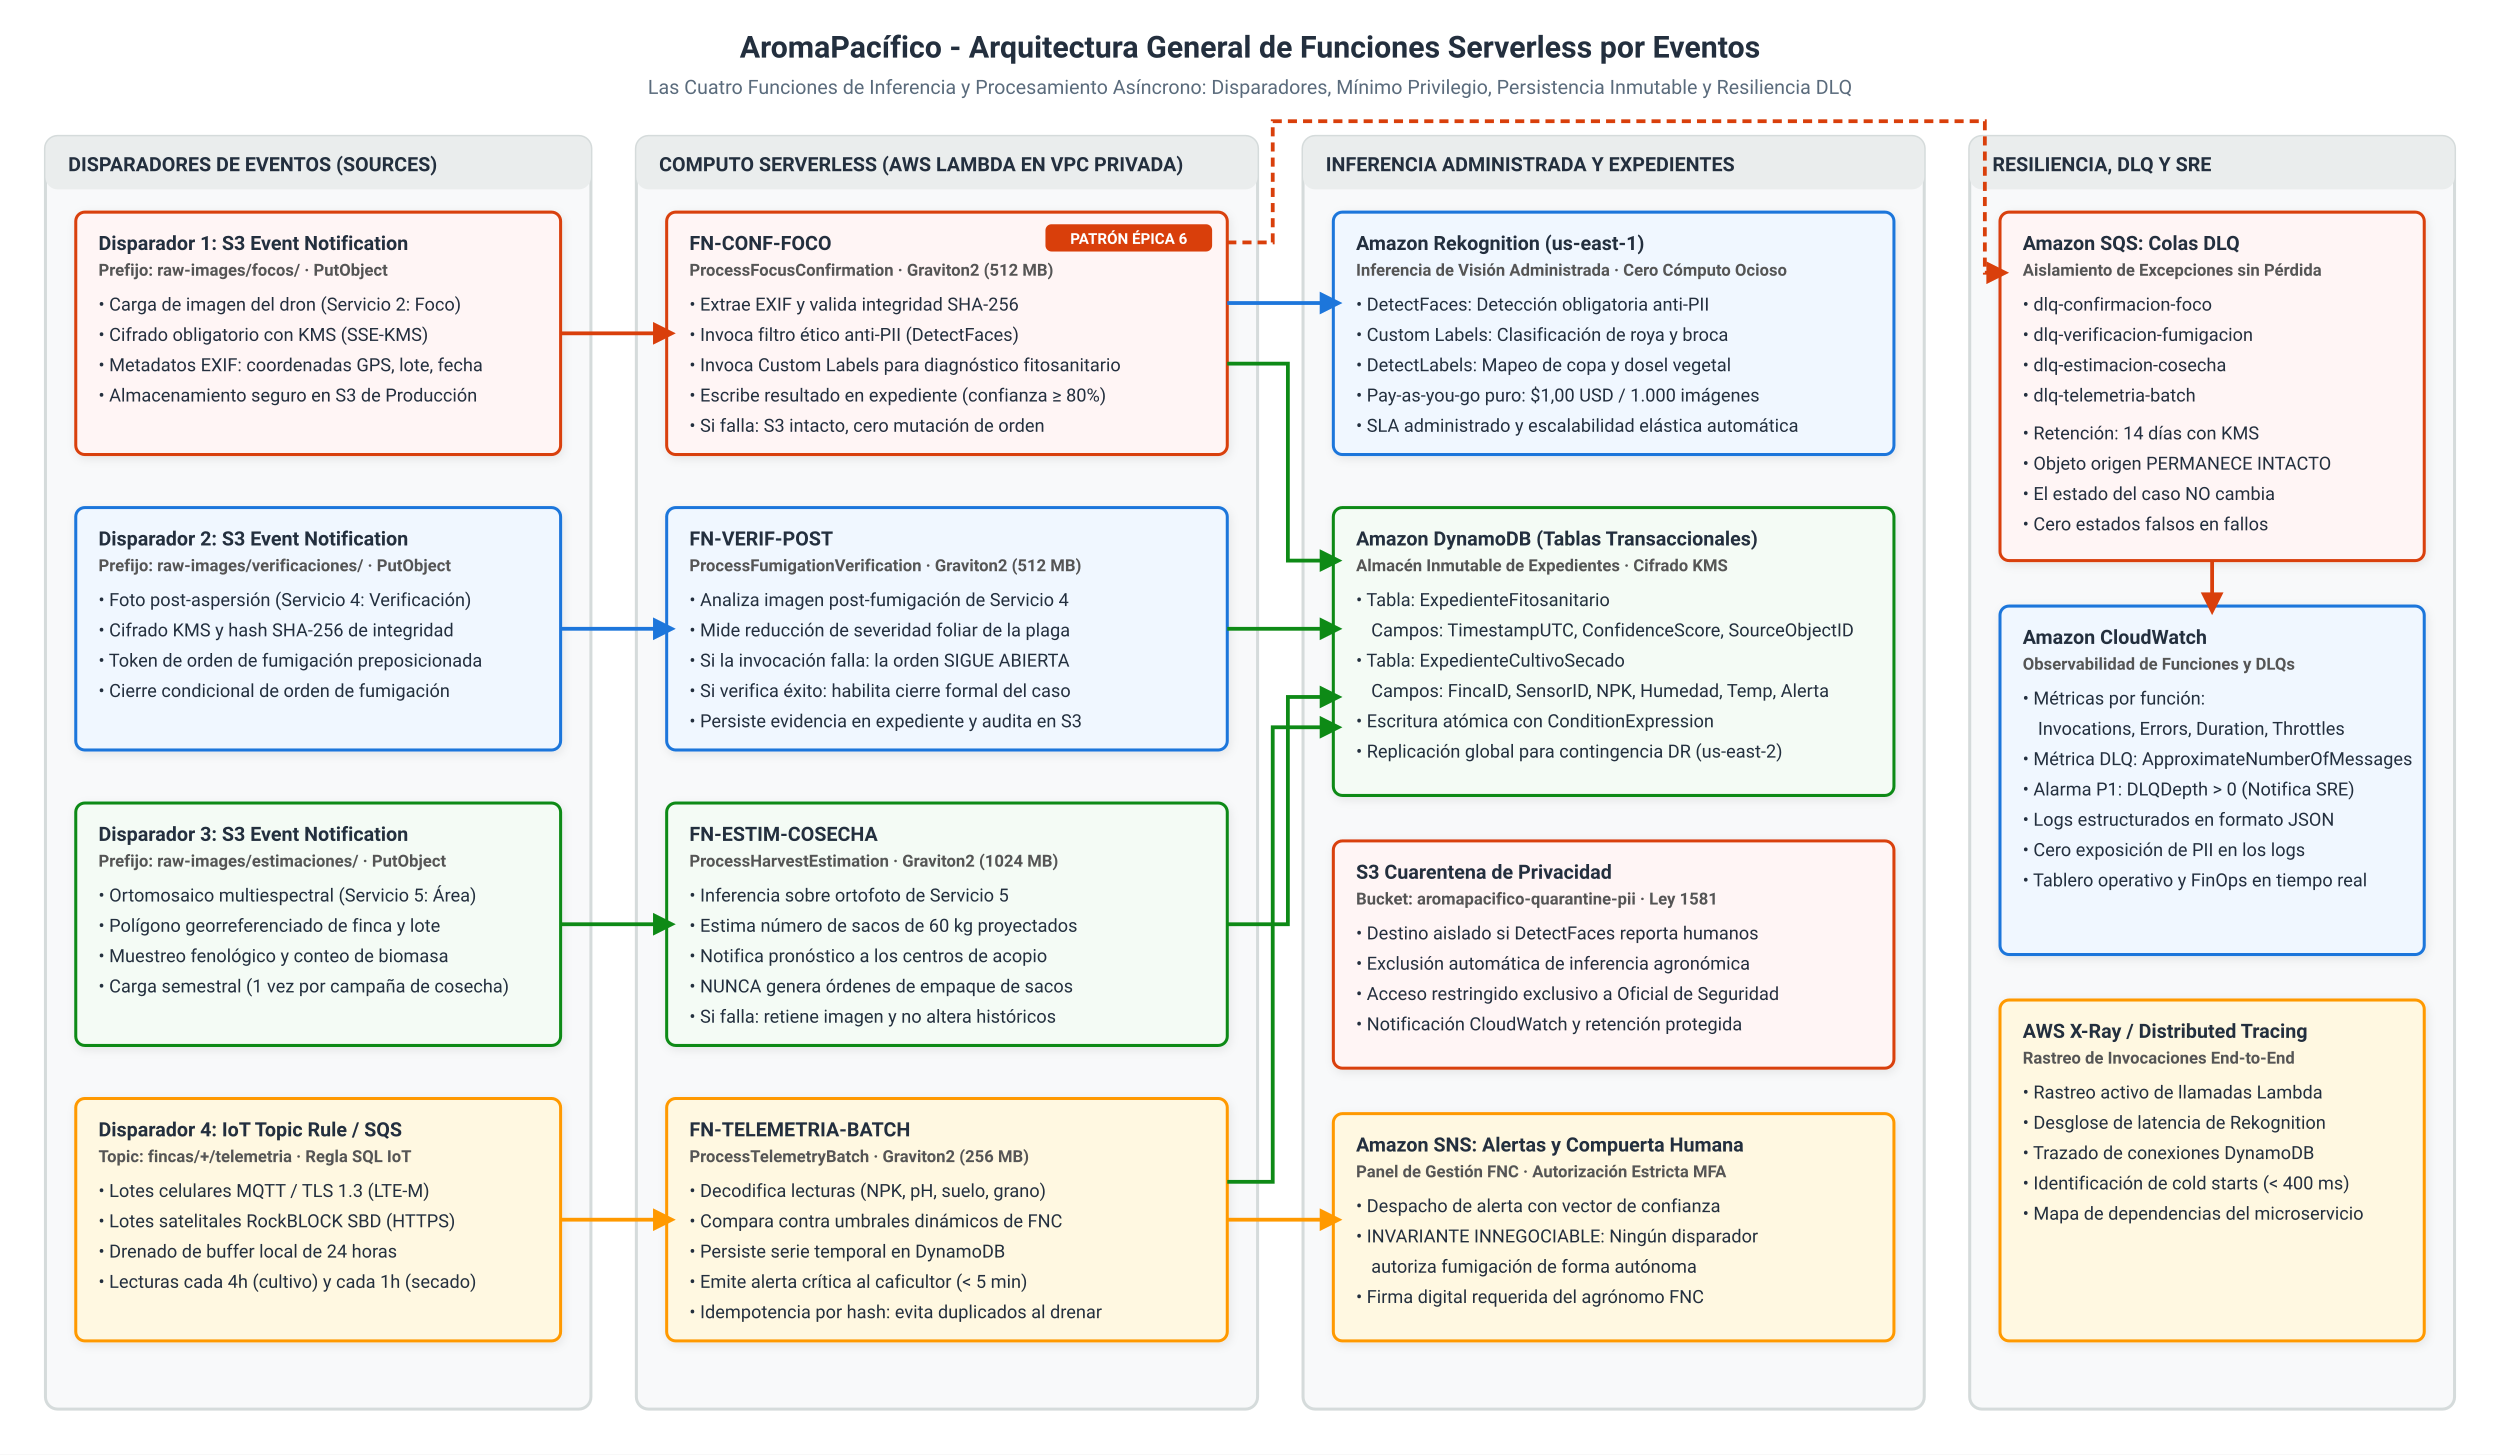
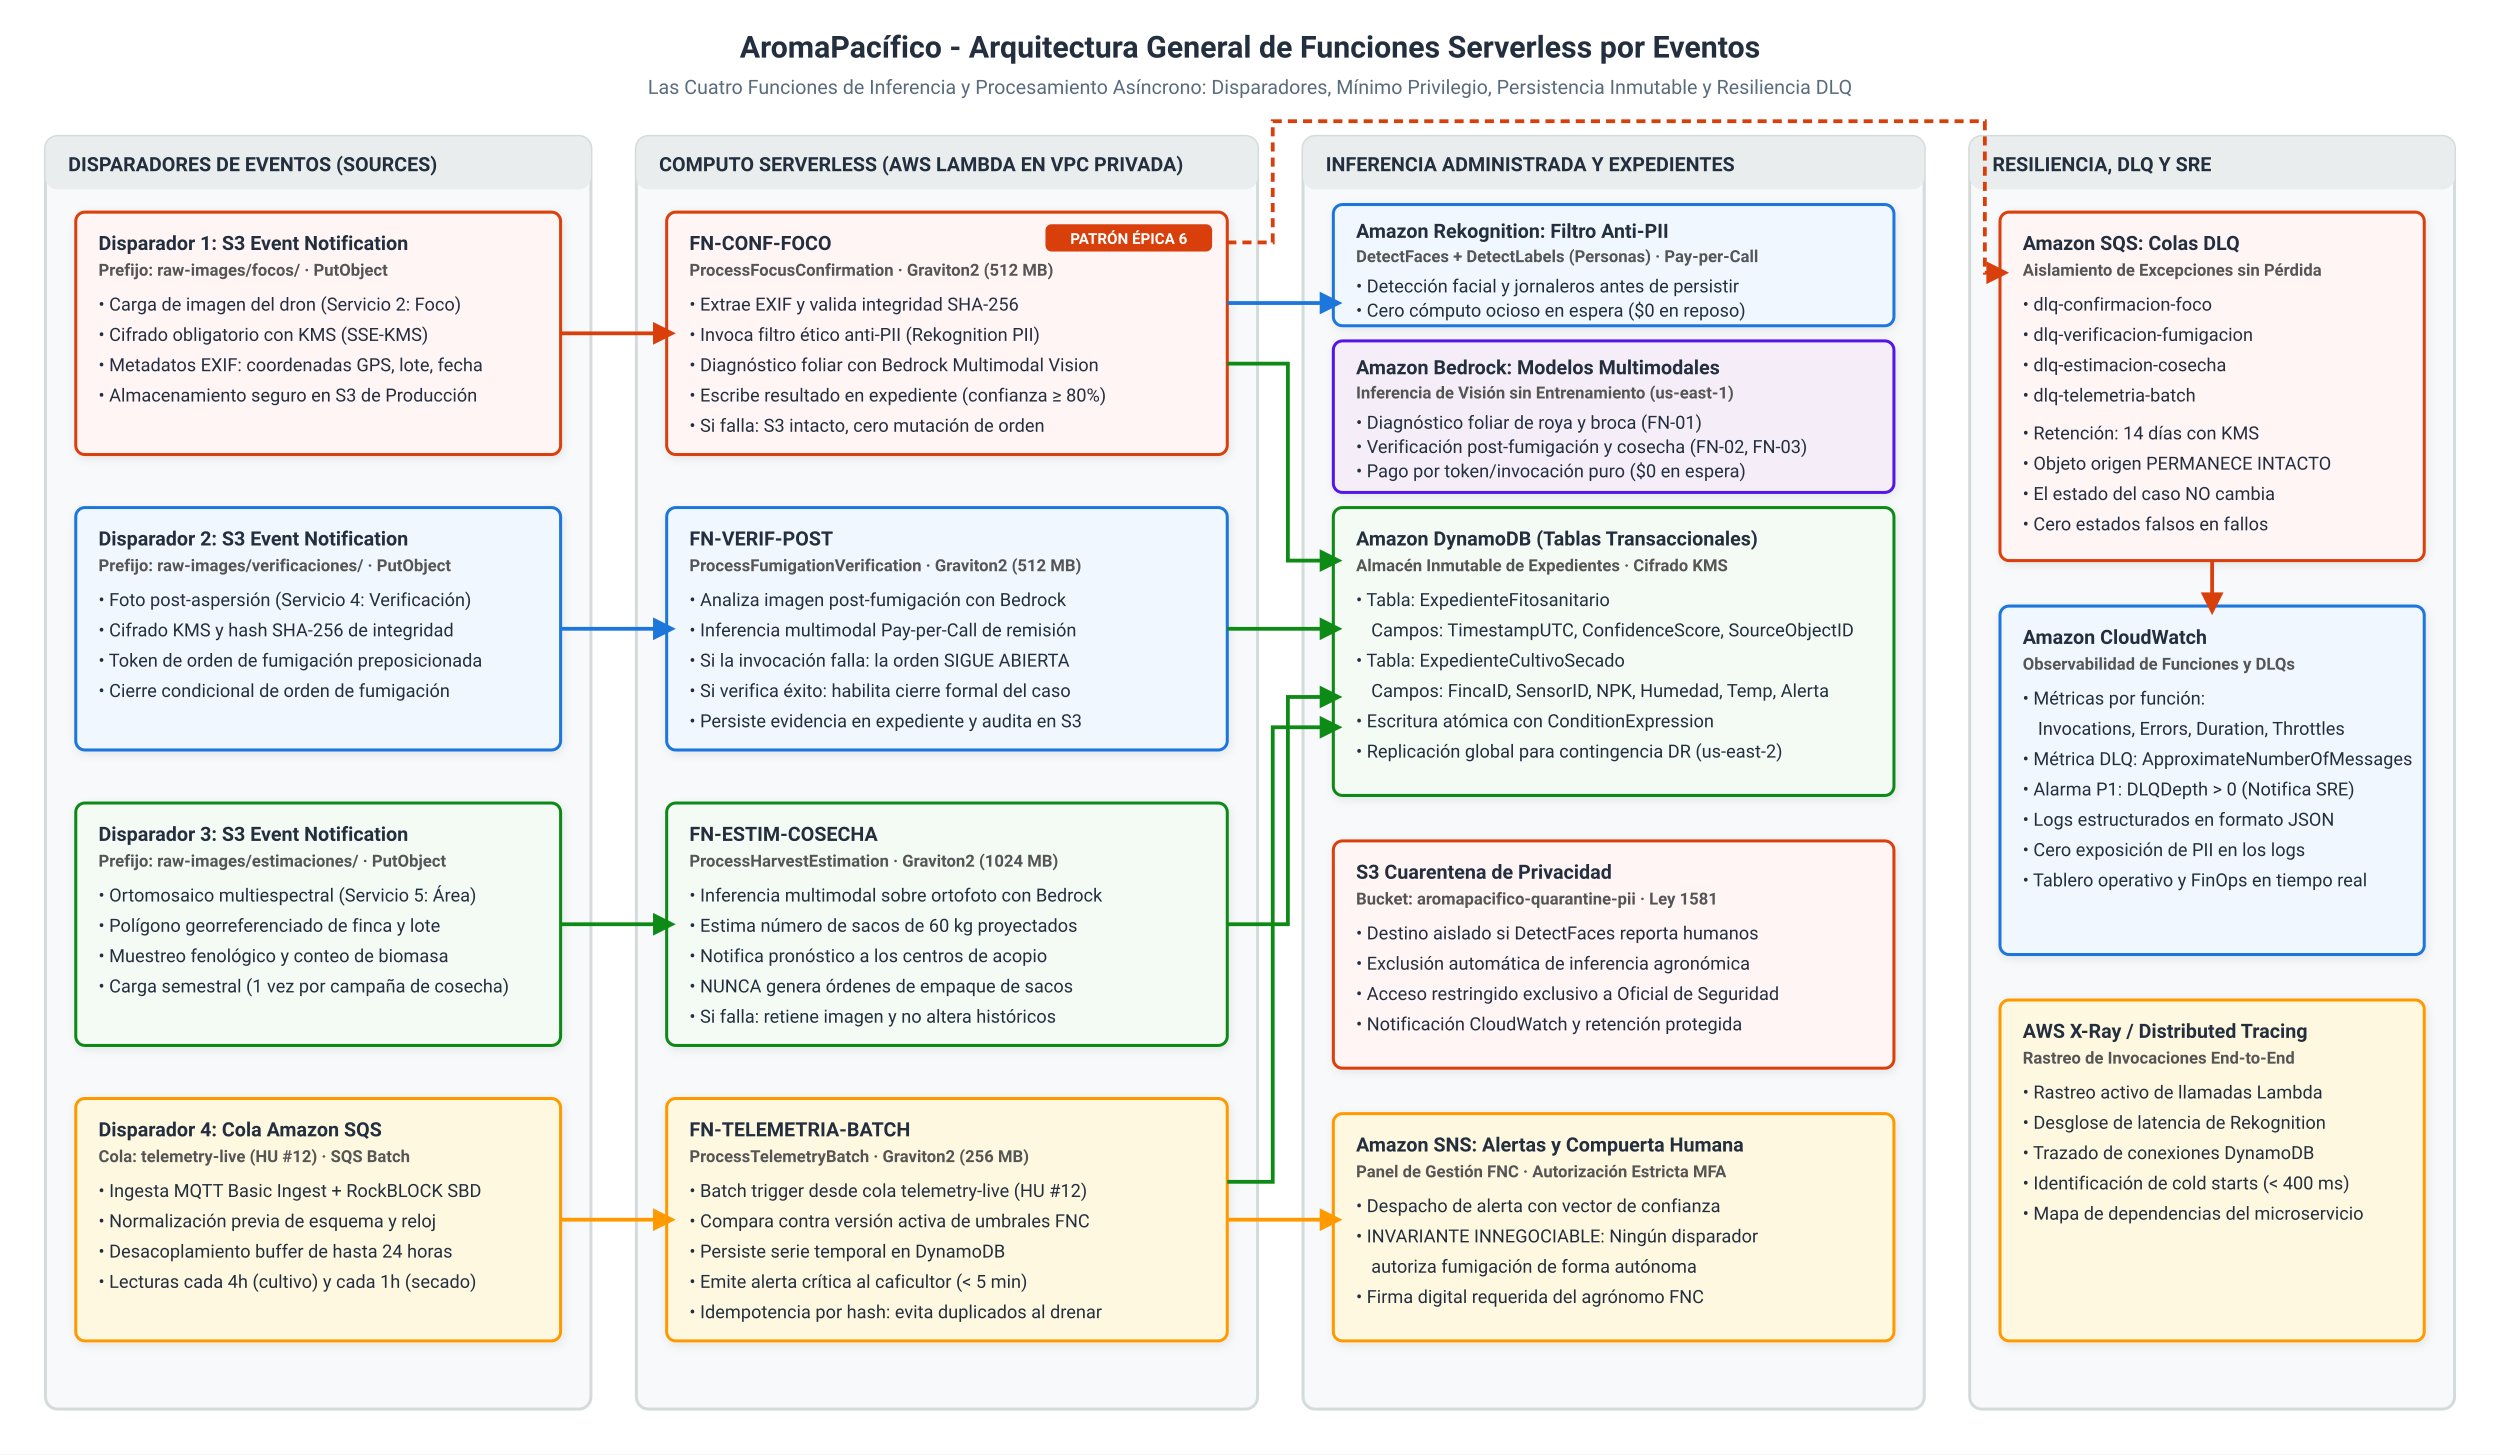
<svg xmlns="http://www.w3.org/2000/svg" viewBox="0 0 1650 960" width="100%" height="100%">
  <defs>
    <style>
      .main-title { font-family: -apple-system, BlinkMacSystemFont, "Segoe UI", Roboto, Helvetica, Arial, sans-serif; font-size: 20px; font-weight: bold; fill: #232F3E; text-anchor: middle; }
      .sub-title { font-family: -apple-system, BlinkMacSystemFont, "Segoe UI", Roboto, Helvetica, Arial, sans-serif; font-size: 13px; fill: #5A6B7C; text-anchor: middle; }
      .swimlane-title { font-family: -apple-system, BlinkMacSystemFont, "Segoe UI", Roboto, Helvetica, Arial, sans-serif; font-size: 13px; font-weight: bold; fill: #232F3E; }
      .card-header { font-family: -apple-system, BlinkMacSystemFont, "Segoe UI", Roboto, Helvetica, Arial, sans-serif; font-size: 13px; font-weight: bold; fill: #232F3E; }
      .card-sub { font-family: -apple-system, BlinkMacSystemFont, "Segoe UI", Roboto, Helvetica, Arial, sans-serif; font-size: 11px; font-weight: bold; fill: #555555; }
      .card-body { font-family: -apple-system, BlinkMacSystemFont, "Segoe UI", Roboto, Helvetica, Arial, sans-serif; font-size: 12px; fill: #232F3E; }
      .badge-text { font-family: -apple-system, BlinkMacSystemFont, "Segoe UI", Roboto, Helvetica, Arial, sans-serif; font-size: 10px; font-weight: bold; fill: #FFFFFF; }
      .flow-line { stroke: #545B64; stroke-width: 2; fill: none; }
      .flow-line-accent { stroke: #1D76DB; stroke-width: 2.5; fill: none; }
      .flow-line-danger { stroke: #D93F0B; stroke-width: 2.5; fill: none; }
      .flow-line-success { stroke: #0E8A16; stroke-width: 2.5; fill: none; }
      .flow-line-warning { stroke: #FF9900; stroke-width: 2.5; fill: none; }
      .flow-dashed { stroke-dasharray: 6,4; }
    </style>
    <filter id="box-shadow" x="-2%" y="-2%" width="104%" height="106%" filterUnits="userSpaceOnUse">
      <feDropShadow dx="1" dy="2" stdDeviation="3" flood-color="#000000" flood-opacity="0.08" />
    </filter>
    <marker id="arrow" viewBox="0 0 10 10" refX="6" refY="5" markerWidth="6" markerHeight="6" orient="auto-start-reverse">
      <path d="M 0 0 L 10 5 L 0 10 z" fill="#545B64" />
    </marker>
    <marker id="arrow-danger" viewBox="0 0 10 10" refX="6" refY="5" markerWidth="6" markerHeight="6" orient="auto-start-reverse">
      <path d="M 0 0 L 10 5 L 0 10 z" fill="#D93F0B" />
    </marker>
    <marker id="arrow-success" viewBox="0 0 10 10" refX="6" refY="5" markerWidth="6" markerHeight="6" orient="auto-start-reverse">
      <path d="M 0 0 L 10 5 L 0 10 z" fill="#0E8A16" />
    </marker>
    <marker id="arrow-accent" viewBox="0 0 10 10" refX="6" refY="5" markerWidth="6" markerHeight="6" orient="auto-start-reverse">
      <path d="M 0 0 L 10 5 L 0 10 z" fill="#1D76DB" />
    </marker>
    <marker id="arrow-warning" viewBox="0 0 10 10" refX="6" refY="5" markerWidth="6" markerHeight="6" orient="auto-start-reverse">
      <path d="M 0 0 L 10 5 L 0 10 z" fill="#FF9900" />
    </marker>
  </defs>
  <rect width="1650" height="960" fill="#FFFFFF" />
  <text x="825" y="38" class="main-title">AromaPacífico - Arquitectura General de Funciones Serverless por Eventos</text>
  <text x="825" y="62" class="sub-title">Las Cuatro Funciones de Inferencia y Procesamiento Asíncrono: Disparadores, Mínimo Privilegio, Persistencia Inmutable y Resiliencia DLQ</text>
  <rect x="30" y="90" width="360" height="840" rx="8" fill="#F8F9FA" stroke="#D5DBDB" stroke-width="2" />
  <rect x="30" y="90" width="360" height="35" rx="8" fill="#EAEDED" />
  <text x="45" y="113" class="swimlane-title">DISPARADORES DE EVENTOS (SOURCES)</text>
  <g transform="translate(50, 140)">
    <rect width="320" height="160" rx="6" fill="#FFF5F5" stroke="#D93F0B" stroke-width="2" filter="url(#box-shadow)" />
    <text x="15" y="25" class="card-header">Disparador 1: S3 Event Notification</text>
    <text x="15" y="42" class="card-sub">Prefijo: raw-images/focos/ · PutObject</text>
    <text x="15" y="65" class="card-body">• Carga de imagen del dron (Servicio 2: Foco)</text>
    <text x="15" y="85" class="card-body">• Cifrado obligatorio con KMS (SSE-KMS)</text>
    <text x="15" y="105" class="card-body">• Metadatos EXIF: coordenadas GPS, lote, fecha</text>
    <text x="15" y="125" class="card-body">• Almacenamiento seguro en S3 de Producción</text>
  </g>
  <g transform="translate(50, 335)">
    <rect width="320" height="160" rx="6" fill="#F0F7FF" stroke="#1D76DB" stroke-width="2" filter="url(#box-shadow)" />
    <text x="15" y="25" class="card-header">Disparador 2: S3 Event Notification</text>
    <text x="15" y="42" class="card-sub">Prefijo: raw-images/verificaciones/ · PutObject</text>
    <text x="15" y="65" class="card-body">• Foto post-aspersión (Servicio 4: Verificación)</text>
    <text x="15" y="85" class="card-body">• Cifrado KMS y hash SHA-256 de integridad</text>
    <text x="15" y="105" class="card-body">• Token de orden de fumigación preposicionada</text>
    <text x="15" y="125" class="card-body">• Cierre condicional de orden de fumigación</text>
  </g>
  <g transform="translate(50, 530)">
    <rect width="320" height="160" rx="6" fill="#F4FBF5" stroke="#0E8A16" stroke-width="2" filter="url(#box-shadow)" />
    <text x="15" y="25" class="card-header">Disparador 3: S3 Event Notification</text>
    <text x="15" y="42" class="card-sub">Prefijo: raw-images/estimaciones/ · PutObject</text>
    <text x="15" y="65" class="card-body">• Ortomosaico multiespectral (Servicio 5: Área)</text>
    <text x="15" y="85" class="card-body">• Polígono georreferenciado de finca y lote</text>
    <text x="15" y="105" class="card-body">• Muestreo fenológico y conteo de biomasa</text>
    <text x="15" y="125" class="card-body">• Carga semestral (1 vez por campaña de cosecha)</text>
  </g>
  <g transform="translate(50, 725)">
    <rect width="320" height="160" rx="6" fill="#FFF8E1" stroke="#FF9900" stroke-width="2" filter="url(#box-shadow)" />
-     <text x="15" y="25" class="card-header">Disparador 4: IoT Topic Rule / SQS</text>
-     <text x="15" y="42" class="card-sub">Topic: fincas/+/telemetria · Regla SQL IoT</text>
-     <text x="15" y="65" class="card-body">• Lotes celulares MQTT / TLS 1.3 (LTE-M)</text>
-     <text x="15" y="85" class="card-body">• Lotes satelitales RockBLOCK SBD (HTTPS)</text>
-     <text x="15" y="105" class="card-body">• Drenado de buffer local de 24 horas</text>
+     <text x="15" y="25" class="card-header">Disparador 4: Cola Amazon SQS</text>
+     <text x="15" y="42" class="card-sub">Cola: telemetry-live (HU #12) · SQS Batch</text>
+     <text x="15" y="65" class="card-body">• Ingesta MQTT Basic Ingest + RockBLOCK SBD</text>
+     <text x="15" y="85" class="card-body">• Normalización previa de esquema y reloj</text>
+     <text x="15" y="105" class="card-body">• Desacoplamiento buffer de hasta 24 horas</text>
    <text x="15" y="125" class="card-body">• Lecturas cada 4h (cultivo) y cada 1h (secado)</text>
  </g>
  <rect x="420" y="90" width="410" height="840" rx="8" fill="#F8F9FA" stroke="#D5DBDB" stroke-width="2" />
  <rect x="420" y="90" width="410" height="35" rx="8" fill="#EAEDED" />
  <text x="435" y="113" class="swimlane-title">COMPUTO SERVERLESS (AWS LAMBDA EN VPC PRIVADA)</text>
  <g transform="translate(440, 140)">
    <rect width="370" height="160" rx="6" fill="#FFF5F5" stroke="#D93F0B" stroke-width="2" filter="url(#box-shadow)" />
    <rect x="250" y="8" width="110" height="18" rx="4" fill="#D93F0B" />
    <text x="305" y="21" class="badge-text" text-anchor="middle">PATRÓN ÉPICA 6</text>
    <text x="15" y="25" class="card-header">FN-CONF-FOCO</text>
    <text x="15" y="42" class="card-sub">ProcessFocusConfirmation · Graviton2 (512 MB)</text>
    <text x="15" y="65" class="card-body">• Extrae EXIF y valida integridad SHA-256</text>
-     <text x="15" y="85" class="card-body">• Invoca filtro ético anti-PII (DetectFaces)</text>
-     <text x="15" y="105" class="card-body">• Invoca Custom Labels para diagnóstico fitosanitario</text>
+     <text x="15" y="85" class="card-body">• Invoca filtro ético anti-PII (Rekognition PII)</text>
+     <text x="15" y="105" class="card-body">• Diagnóstico foliar con Bedrock Multimodal Vision</text>
    <text x="15" y="125" class="card-body">• Escribe resultado en expediente (confianza ≥ 80%)</text>
    <text x="15" y="145" class="card-body">• Si falla: S3 intacto, cero mutación de orden</text>
  </g>
  <g transform="translate(440, 335)">
    <rect width="370" height="160" rx="6" fill="#F0F7FF" stroke="#1D76DB" stroke-width="2" filter="url(#box-shadow)" />
    <text x="15" y="25" class="card-header">FN-VERIF-POST</text>
    <text x="15" y="42" class="card-sub">ProcessFumigationVerification · Graviton2 (512 MB)</text>
-     <text x="15" y="65" class="card-body">• Analiza imagen post-fumigación de Servicio 4</text>
-     <text x="15" y="85" class="card-body">• Mide reducción de severidad foliar de la plaga</text>
+     <text x="15" y="65" class="card-body">• Analiza imagen post-fumigación con Bedrock</text>
+     <text x="15" y="85" class="card-body">• Inferencia multimodal Pay-per-Call de remisión</text>
    <text x="15" y="105" class="card-body">• Si la invocación falla: la orden SIGUE ABIERTA</text>
    <text x="15" y="125" class="card-body">• Si verifica éxito: habilita cierre formal del caso</text>
    <text x="15" y="145" class="card-body">• Persiste evidencia en expediente y audita en S3</text>
  </g>
  <g transform="translate(440, 530)">
    <rect width="370" height="160" rx="6" fill="#F4FBF5" stroke="#0E8A16" stroke-width="2" filter="url(#box-shadow)" />
    <text x="15" y="25" class="card-header">FN-ESTIM-COSECHA</text>
    <text x="15" y="42" class="card-sub">ProcessHarvestEstimation · Graviton2 (1024 MB)</text>
-     <text x="15" y="65" class="card-body">• Inferencia sobre ortofoto de Servicio 5</text>
+     <text x="15" y="65" class="card-body">• Inferencia multimodal sobre ortofoto con Bedrock</text>
    <text x="15" y="85" class="card-body">• Estima número de sacos de 60 kg proyectados</text>
    <text x="15" y="105" class="card-body">• Notifica pronóstico a los centros de acopio</text>
    <text x="15" y="125" class="card-body">• NUNCA genera órdenes de empaque de sacos</text>
    <text x="15" y="145" class="card-body">• Si falla: retiene imagen y no altera históricos</text>
  </g>
  <g transform="translate(440, 725)">
    <rect width="370" height="160" rx="6" fill="#FFF8E1" stroke="#FF9900" stroke-width="2" filter="url(#box-shadow)" />
    <text x="15" y="25" class="card-header">FN-TELEMETRIA-BATCH</text>
    <text x="15" y="42" class="card-sub">ProcessTelemetryBatch · Graviton2 (256 MB)</text>
-     <text x="15" y="65" class="card-body">• Decodifica lecturas (NPK, pH, suelo, grano)</text>
-     <text x="15" y="85" class="card-body">• Compara contra umbrales dinámicos de FNC</text>
+     <text x="15" y="65" class="card-body">• Batch trigger desde cola telemetry-live (HU #12)</text>
+     <text x="15" y="85" class="card-body">• Compara contra versión activa de umbrales FNC</text>
    <text x="15" y="105" class="card-body">• Persiste serie temporal en DynamoDB</text>
    <text x="15" y="125" class="card-body">• Emite alerta crítica al caficultor (&lt; 5 min)</text>
    <text x="15" y="145" class="card-body">• Idempotencia por hash: evita duplicados al drenar</text>
  </g>
  <rect x="860" y="90" width="410" height="840" rx="8" fill="#F8F9FA" stroke="#D5DBDB" stroke-width="2" />
  <rect x="860" y="90" width="410" height="35" rx="8" fill="#EAEDED" />
  <text x="875" y="113" class="swimlane-title">INFERENCIA ADMINISTRADA Y EXPEDIENTES</text>
-   <g transform="translate(880, 140)">
-     <rect width="370" height="160" rx="6" fill="#F0F7FF" stroke="#1D76DB" stroke-width="2" filter="url(#box-shadow)" />
-     <text x="15" y="25" class="card-header">Amazon Rekognition (us-east-1)</text>
-     <text x="15" y="42" class="card-sub">Inferencia de Visión Administrada · Cero Cómputo Ocioso</text>
-     <text x="15" y="65" class="card-body">• DetectFaces: Detección obligatoria anti-PII</text>
-     <text x="15" y="85" class="card-body">• Custom Labels: Clasificación de roya y broca</text>
-     <text x="15" y="105" class="card-body">• DetectLabels: Mapeo de copa y dosel vegetal</text>
-     <text x="15" y="125" class="card-body">• Pay-as-you-go puro: $1,00 USD / 1.000 imágenes</text>
-     <text x="15" y="145" class="card-body">• SLA administrado y escalabilidad elástica automática</text>
+   <g transform="translate(880, 135)">
+     <rect width="370" height="80" rx="6" fill="#F0F7FF" stroke="#1D76DB" stroke-width="2" filter="url(#box-shadow)" />
+     <text x="15" y="22" class="card-header">Amazon Rekognition: Filtro Anti-PII</text>
+     <text x="15" y="38" class="card-sub">DetectFaces + DetectLabels (Personas) · Pay-per-Call</text>
+     <text x="15" y="58" class="card-body">• Detección facial y jornaleros antes de persistir</text>
+     <text x="15" y="74" class="card-body">• Cero cómputo ocioso en espera ($0 en reposo)</text>
+   </g>
+   <g transform="translate(880, 225)">
+     <rect width="370" height="100" rx="6" fill="#F5EEF8" stroke="#5319E7" stroke-width="2" filter="url(#box-shadow)" />
+     <text x="15" y="22" class="card-header">Amazon Bedrock: Modelos Multimodales</text>
+     <text x="15" y="38" class="card-sub">Inferencia de Visión sin Entrenamiento (us-east-1)</text>
+     <text x="15" y="58" class="card-body">• Diagnóstico foliar de roya y broca (FN-01)</text>
+     <text x="15" y="74" class="card-body">• Verificación post-fumigación y cosecha (FN-02, FN-03)</text>
+     <text x="15" y="90" class="card-body">• Pago por token/invocación puro ($0 en espera)</text>
  </g>
  <g transform="translate(880, 335)">
    <rect width="370" height="190" rx="6" fill="#F4FBF5" stroke="#0E8A16" stroke-width="2" filter="url(#box-shadow)" />
    <text x="15" y="25" class="card-header">Amazon DynamoDB (Tablas Transaccionales)</text>
    <text x="15" y="42" class="card-sub">Almacén Inmutable de Expedientes · Cifrado KMS</text>
    <text x="15" y="65" class="card-body">• Tabla: ExpedienteFitosanitario</text>
    <text x="25" y="85" class="card-body">Campos: TimestampUTC, ConfidenceScore, SourceObjectID</text>
    <text x="15" y="105" class="card-body">• Tabla: ExpedienteCultivoSecado</text>
    <text x="25" y="125" class="card-body">Campos: FincaID, SensorID, NPK, Humedad, Temp, Alerta</text>
    <text x="15" y="145" class="card-body">• Escritura atómica con ConditionExpression</text>
    <text x="15" y="165" class="card-body">• Replicación global para contingencia DR (us-east-2)</text>
  </g>
  <g transform="translate(880, 555)">
    <rect width="370" height="150" rx="6" fill="#FFF5F5" stroke="#D93F0B" stroke-width="2" filter="url(#box-shadow)" />
    <text x="15" y="25" class="card-header">S3 Cuarentena de Privacidad</text>
    <text x="15" y="42" class="card-sub">Bucket: aromapacifico-quarantine-pii · Ley 1581</text>
    <text x="15" y="65" class="card-body">• Destino aislado si DetectFaces reporta humanos</text>
    <text x="15" y="85" class="card-body">• Exclusión automática de inferencia agronómica</text>
    <text x="15" y="105" class="card-body">• Acceso restringido exclusivo a Oficial de Seguridad</text>
    <text x="15" y="125" class="card-body">• Notificación CloudWatch y retención protegida</text>
  </g>
  <g transform="translate(880, 735)">
    <rect width="370" height="150" rx="6" fill="#FFF8E1" stroke="#FF9900" stroke-width="2" filter="url(#box-shadow)" />
    <text x="15" y="25" class="card-header">Amazon SNS: Alertas y Compuerta Humana</text>
    <text x="15" y="42" class="card-sub">Panel de Gestión FNC · Autorización Estricta MFA</text>
    <text x="15" y="65" class="card-body">• Despacho de alerta con vector de confianza</text>
    <text x="15" y="85" class="card-body">• INVARIANTE INNEGOCIABLE: Ningún disparador</text>
    <text x="25" y="105" class="card-body">autoriza fumigación de forma autónoma</text>
    <text x="15" y="125" class="card-body">• Firma digital requerida del agrónomo FNC</text>
  </g>
  <rect x="1300" y="90" width="320" height="840" rx="8" fill="#F8F9FA" stroke="#D5DBDB" stroke-width="2" />
  <rect x="1300" y="90" width="320" height="35" rx="8" fill="#EAEDED" />
  <text x="1315" y="113" class="swimlane-title">RESILIENCIA, DLQ Y SRE</text>
  <g transform="translate(1320, 140)">
    <rect width="280" height="230" rx="6" fill="#FFF5F5" stroke="#D93F0B" stroke-width="2" filter="url(#box-shadow)" />
    <text x="15" y="25" class="card-header">Amazon SQS: Colas DLQ</text>
    <text x="15" y="42" class="card-sub">Aislamiento de Excepciones sin Pérdida</text>
    <text x="15" y="65" class="card-body">• dlq-confirmacion-foco</text>
    <text x="15" y="85" class="card-body">• dlq-verificacion-fumigacion</text>
    <text x="15" y="105" class="card-body">• dlq-estimacion-cosecha</text>
    <text x="15" y="125" class="card-body">• dlq-telemetria-batch</text>
    <text x="15" y="150" class="card-body">• Retención: 14 días con KMS</text>
    <text x="15" y="170" class="card-body">• Objeto origen PERMANECE INTACTO</text>
    <text x="15" y="190" class="card-body">• El estado del caso NO cambia</text>
    <text x="15" y="210" class="card-body">• Cero estados falsos en fallos</text>
  </g>
  <g transform="translate(1320, 400)">
    <rect width="280" height="230" rx="6" fill="#F0F7FF" stroke="#1D76DB" stroke-width="2" filter="url(#box-shadow)" />
    <text x="15" y="25" class="card-header">Amazon CloudWatch</text>
    <text x="15" y="42" class="card-sub">Observabilidad de Funciones y DLQs</text>
    <text x="15" y="65" class="card-body">• Métricas por función:</text>
    <text x="25" y="85" class="card-body">Invocations, Errors, Duration, Throttles</text>
    <text x="15" y="105" class="card-body">• Métrica DLQ: ApproximateNumberOfMessages</text>
    <text x="15" y="125" class="card-body">• Alarma P1: DLQDepth &gt; 0 (Notifica SRE)</text>
    <text x="15" y="145" class="card-body">• Logs estructurados en formato JSON</text>
    <text x="15" y="165" class="card-body">• Cero exposición de PII en los logs</text>
    <text x="15" y="185" class="card-body">• Tablero operativo y FinOps en tiempo real</text>
  </g>
  <g transform="translate(1320, 660)">
    <rect width="280" height="225" rx="6" fill="#FFF8E1" stroke="#FF9900" stroke-width="2" filter="url(#box-shadow)" />
    <text x="15" y="25" class="card-header">AWS X-Ray / Distributed Tracing</text>
    <text x="15" y="42" class="card-sub">Rastreo de Invocaciones End-to-End</text>
    <text x="15" y="65" class="card-body">• Rastreo activo de llamadas Lambda</text>
    <text x="15" y="85" class="card-body">• Desglose de latencia de Rekognition</text>
    <text x="15" y="105" class="card-body">• Trazado de conexiones DynamoDB</text>
    <text x="15" y="125" class="card-body">• Identificación de cold starts (&lt; 400 ms)</text>
    <text x="15" y="145" class="card-body">• Mapa de dependencias del microservicio</text>
  </g>
  <path d="M 370 220 L 440 220" class="flow-line-danger" marker-end="url(#arrow-danger)" />
  <path d="M 370 415 L 440 415" class="flow-line-accent" marker-end="url(#arrow-accent)" />
  <path d="M 370 610 L 440 610" class="flow-line-success" marker-end="url(#arrow-success)" />
  <path d="M 370 805 L 440 805" class="flow-line-warning" marker-end="url(#arrow-warning)" />
  <path d="M 810 200 L 880 200" class="flow-line-accent" marker-end="url(#arrow-accent)" />
  <path d="M 810 240 L 850 240 L 850 370 L 880 370" class="flow-line-success" marker-end="url(#arrow-success)" />
  <path d="M 810 415 L 880 415" class="flow-line-success" marker-end="url(#arrow-success)" />
  <path d="M 810 610 L 850 610 L 850 460 L 880 460" class="flow-line-success" marker-end="url(#arrow-success)" />
  <path d="M 810 805 L 880 805" class="flow-line-warning" marker-end="url(#arrow-warning)" />
  <path d="M 810 780 L 840 780 L 840 480 L 880 480" class="flow-line-success" marker-end="url(#arrow-success)" />
  <path d="M 810 160 L 840 160 L 840 80 L 1310 80 L 1310 180 L 1320 180" class="flow-line-danger flow-dashed" marker-end="url(#arrow-danger)" />
  <path d="M 1460 370 L 1460 400" class="flow-line-danger" marker-end="url(#arrow-danger)" />
</svg>
